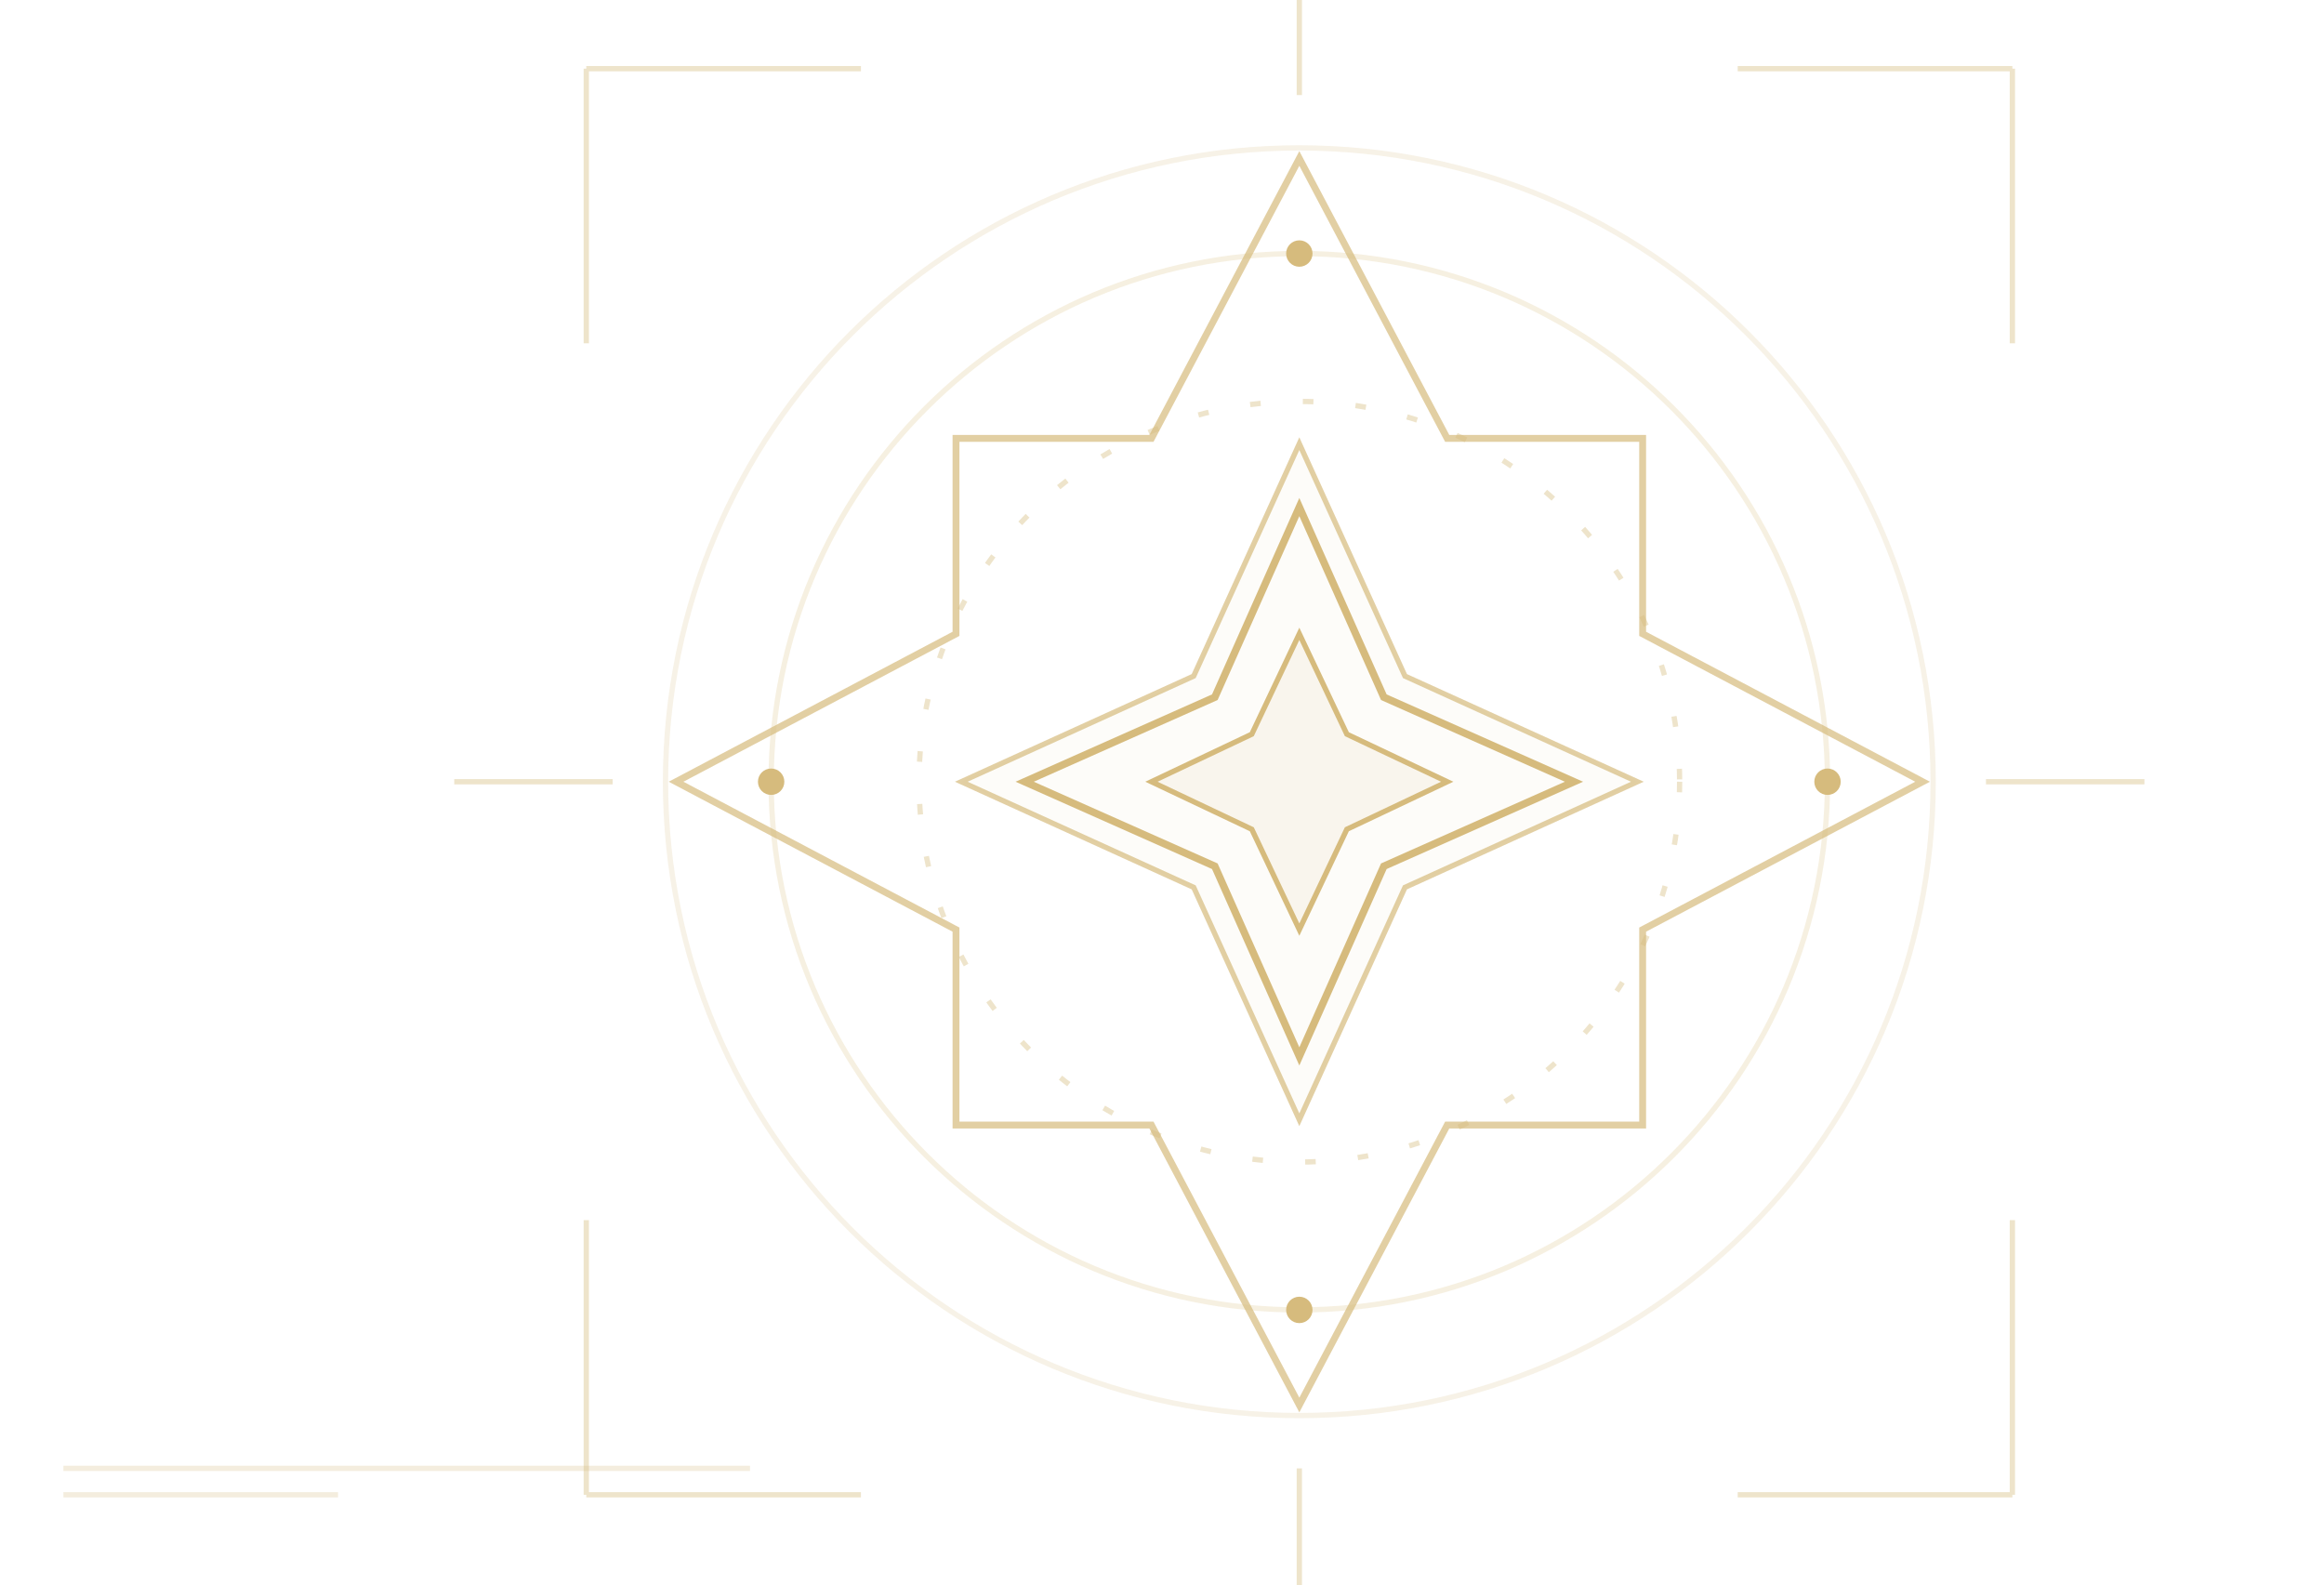
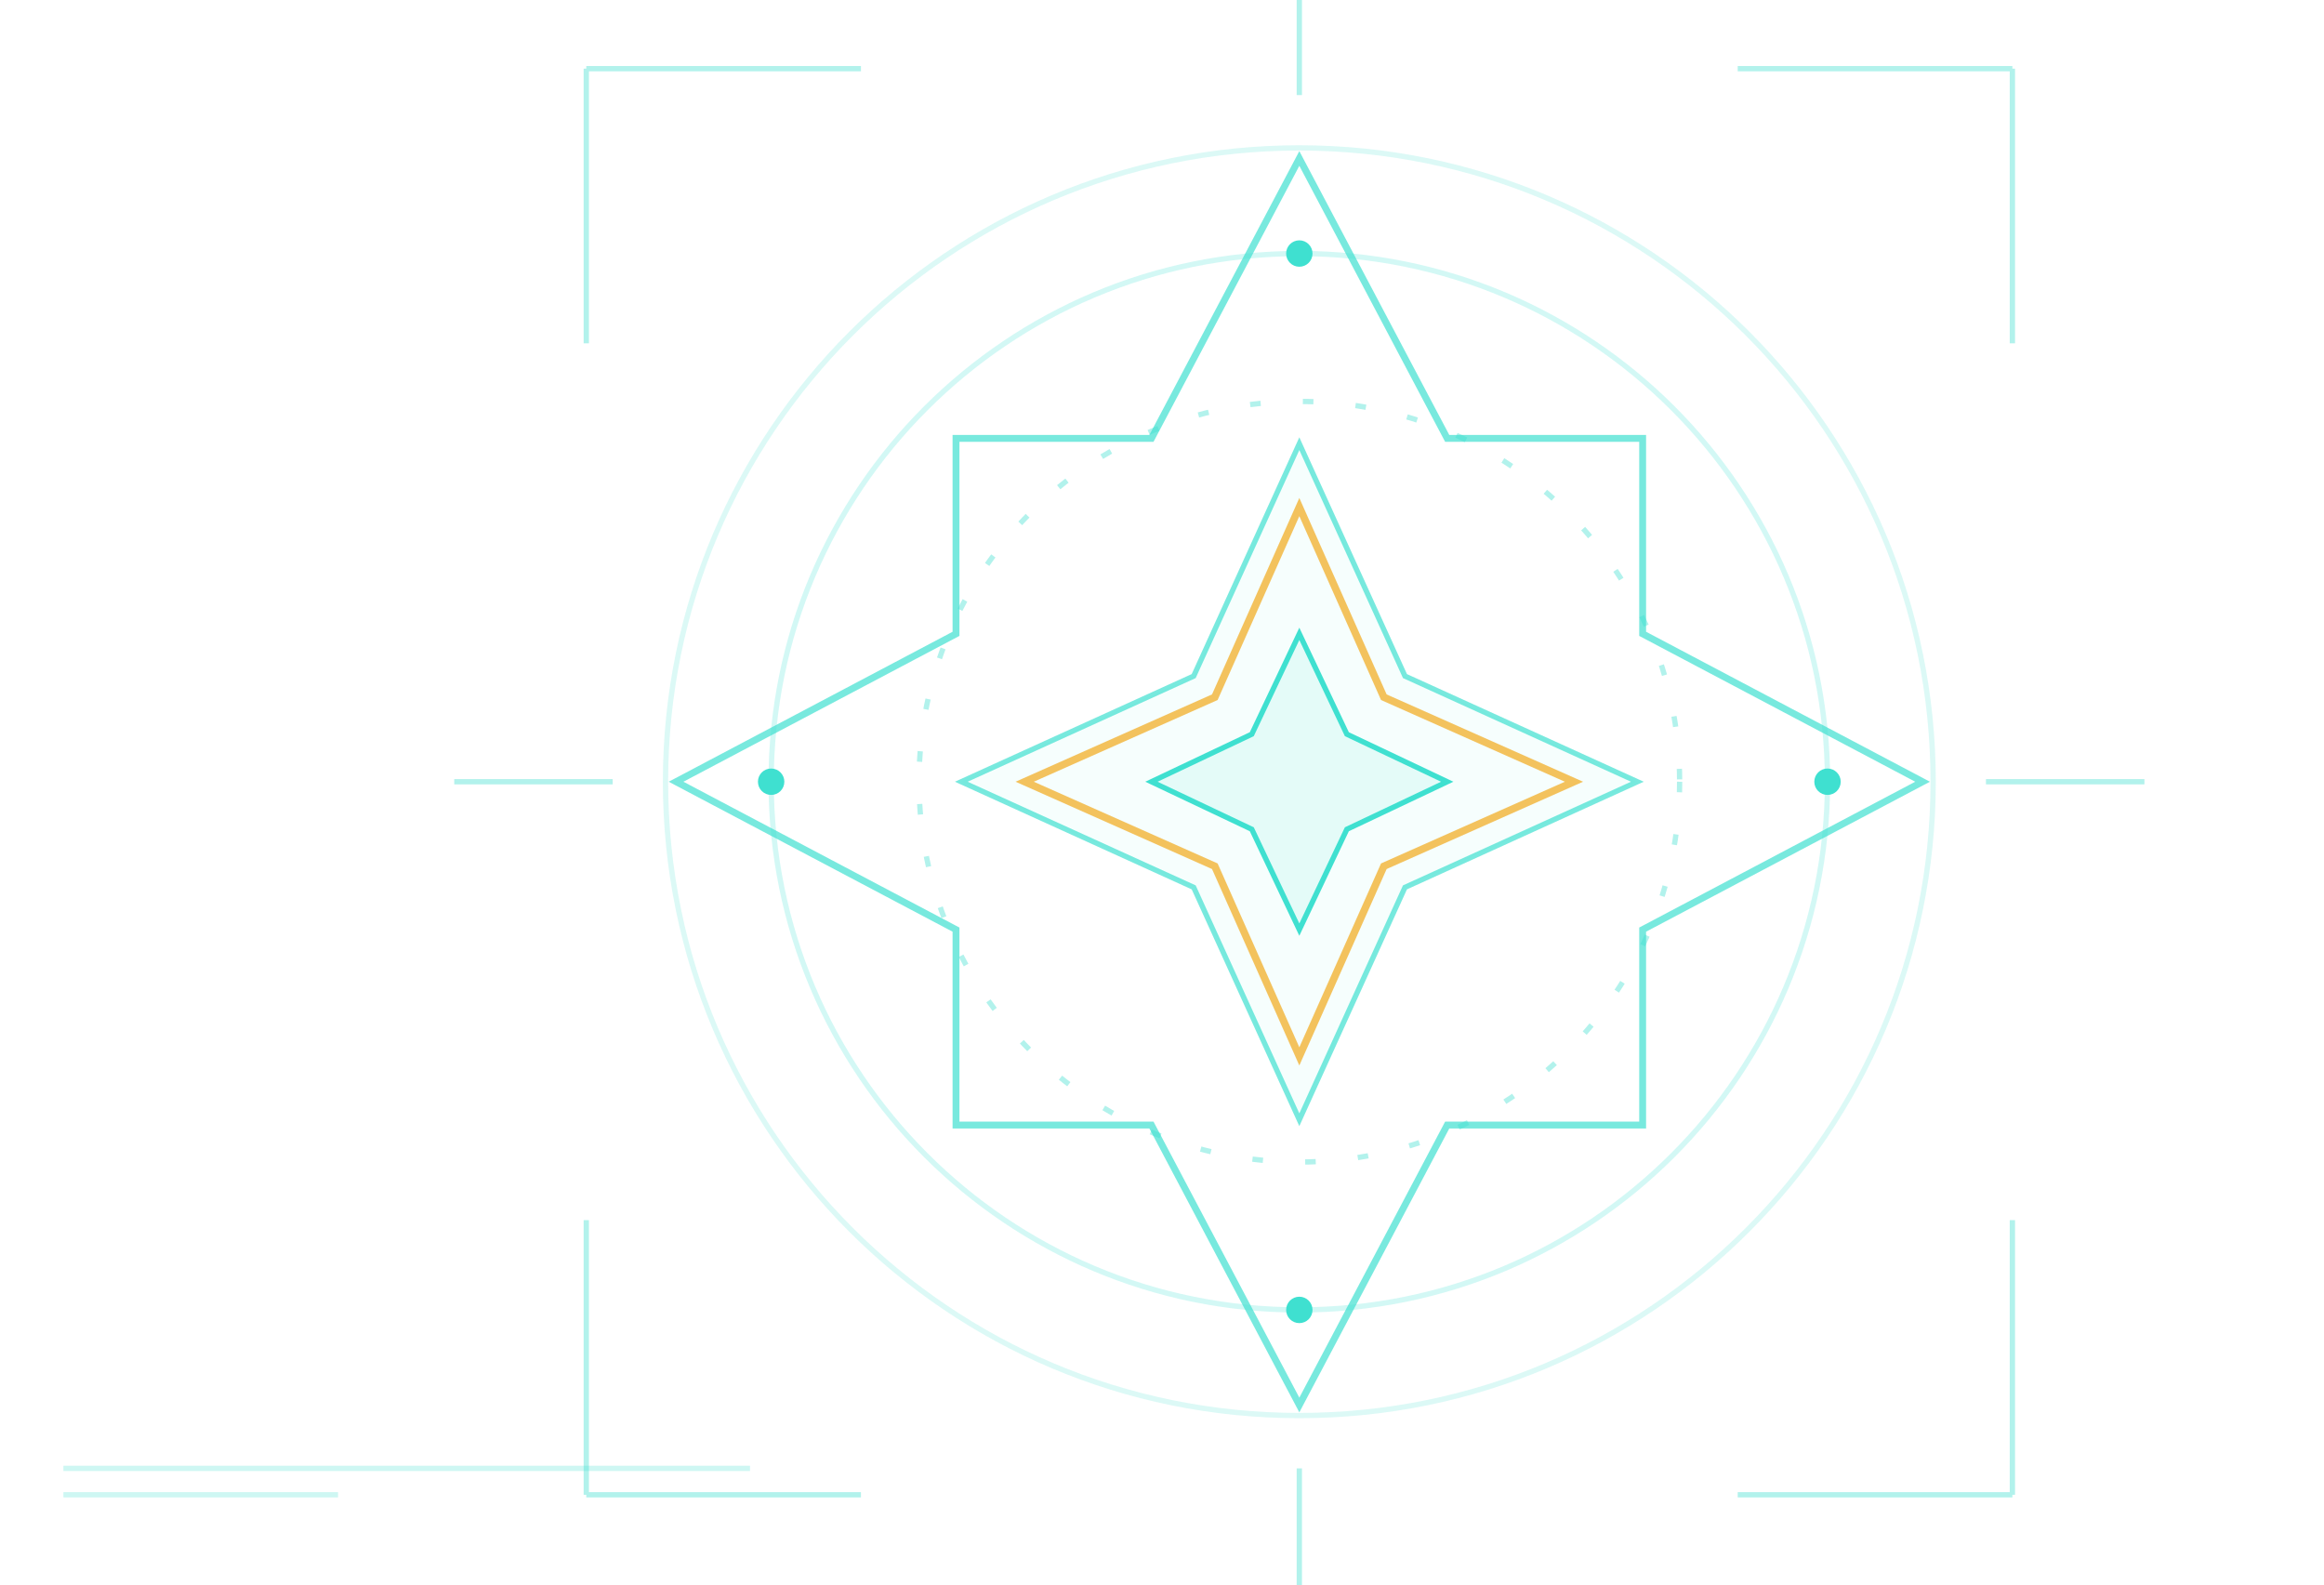
<svg xmlns="http://www.w3.org/2000/svg" viewBox="0 0 440 300" fill="none">
-   <g transform="translate(246 148)" stroke="#d6bb7d">
+   <g transform="translate(246 148)" stroke="#3fe0d0">
    <circle r="120" stroke-opacity=".18" />
    <circle r="100" stroke-opacity=".23" />
    <circle r="72" stroke-opacity=".4" stroke-dasharray="2 8" />
    <path d="M0-118 28-65 65-65 65-28 118 0 65 28 65 65 28 65 0 118-28 65-65 65-65 28-118 0-65-28-65-65-28-65Z" stroke-opacity=".7" stroke-width="1.3" />
-     <path d="m0-83 20 44 44 20-44 20L0 45-20 1l-44-20 44-20Z" transform="translate(0 19)" fill="#d6bb7d" fill-opacity=".045" stroke-opacity=".7" />
-     <path d="m0-52 16 36 36 16-36 16L0 52-16 16-52 0-16-16Z" stroke-width="1.4" />
-     <path d="m0-28 9 19 19 9-19 9-9 19-9-19-19-9 19-9Z" fill="#d6bb7d" fill-opacity=".1" />
+     <path d="m0-83 20 44 44 20-44 20L0 45-20 1l-44-20 44-20Z" transform="translate(0 19)" fill="#3fe0d0" fill-opacity=".045" stroke-opacity=".7" />
+     <path d="m0-52 16 36 36 16-36 16L0 52-16 16-52 0-16-16Z" stroke="#f3c25d" stroke-width="1.4" />
+     <path d="m0-28 9 19 19 9-19 9-9 19-9-19-19-9 19-9Z" fill="#3fe0d0" fill-opacity=".1" />
    <g stroke-opacity=".4">
      <path d="M-135-135h52m-52 0v52m270-52H83m52 0v52M-135 135h52m-52 0V83m270 52H83m52 0V83" />
      <path d="M-160 0h30m260 0h30M0-160v30m0 260v30" />
    </g>
-     <g fill="#d6bb7d" stroke="none">
+     <g fill="#3fe0d0" stroke="none">
      <circle cx="-100" r="2.5" />
      <circle cx="100" r="2.5" />
      <circle cy="-100" r="2.5" />
      <circle cy="100" r="2.5" />
    </g>
  </g>
-   <path d="M12 278h130m-130 5h52" stroke="#d6bb7d" stroke-opacity=".25" />
+   <path d="M12 278h130m-130 5h52" stroke="#3fe0d0" stroke-opacity=".25" />
</svg>
